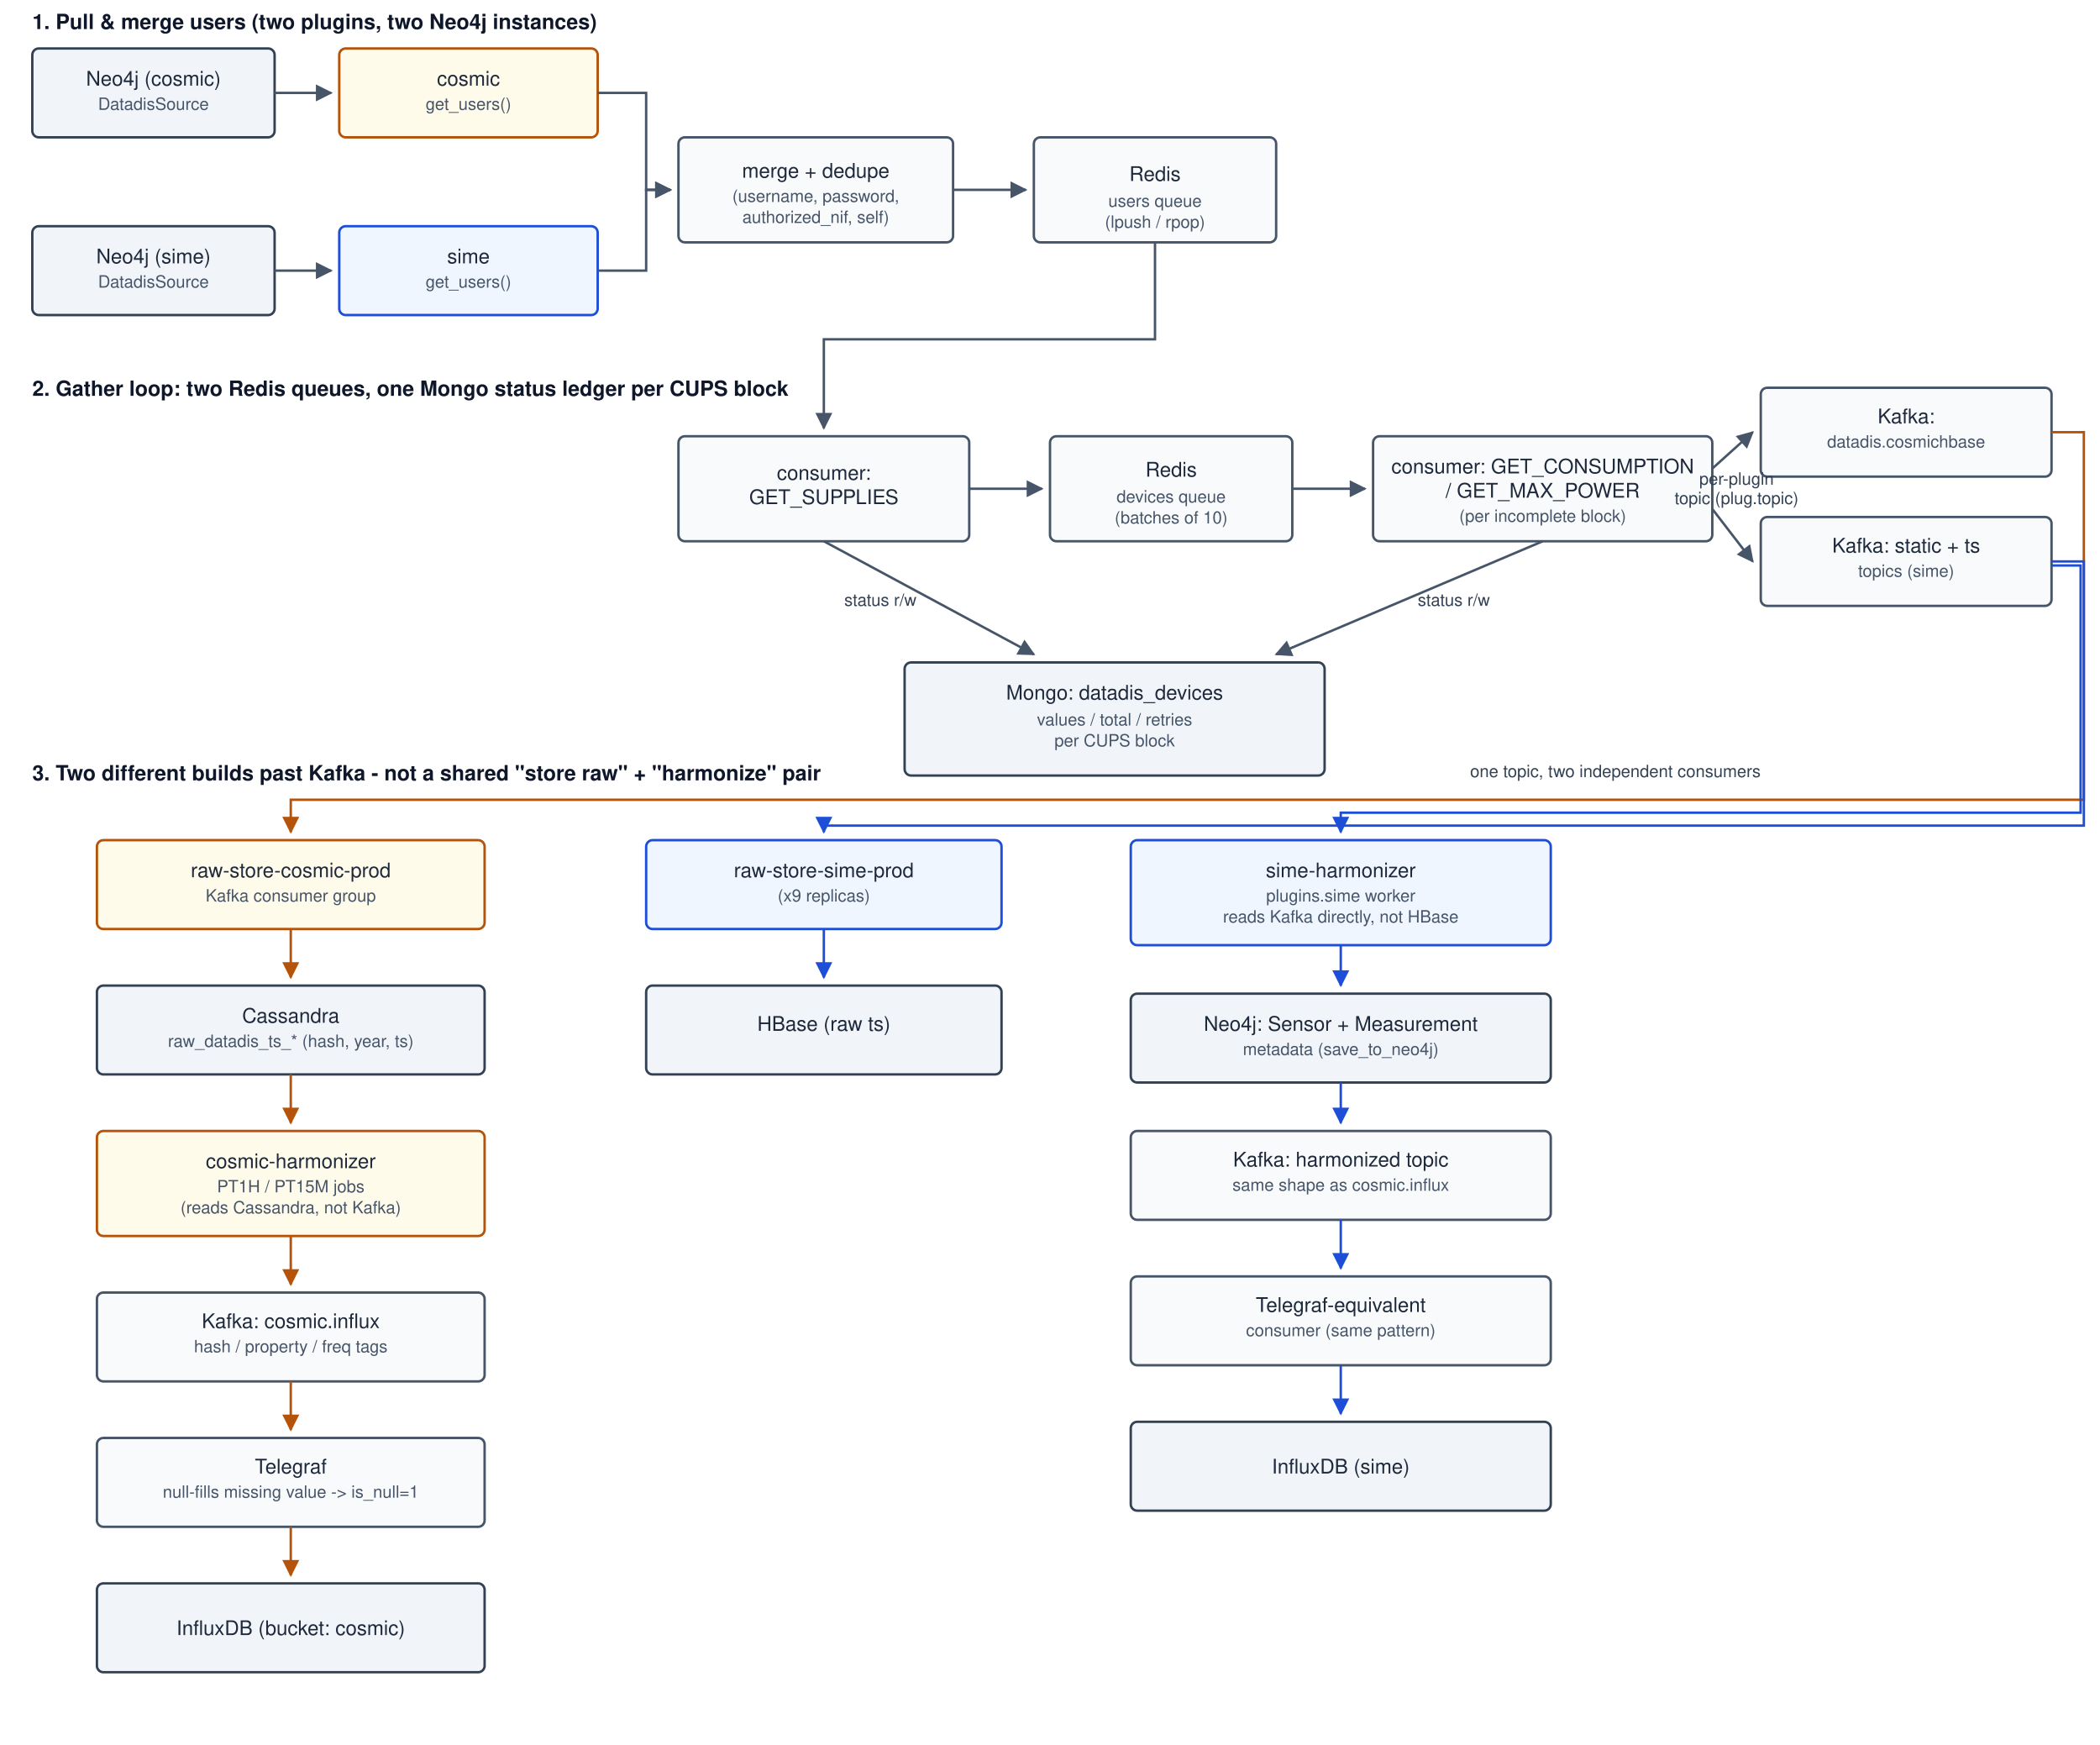
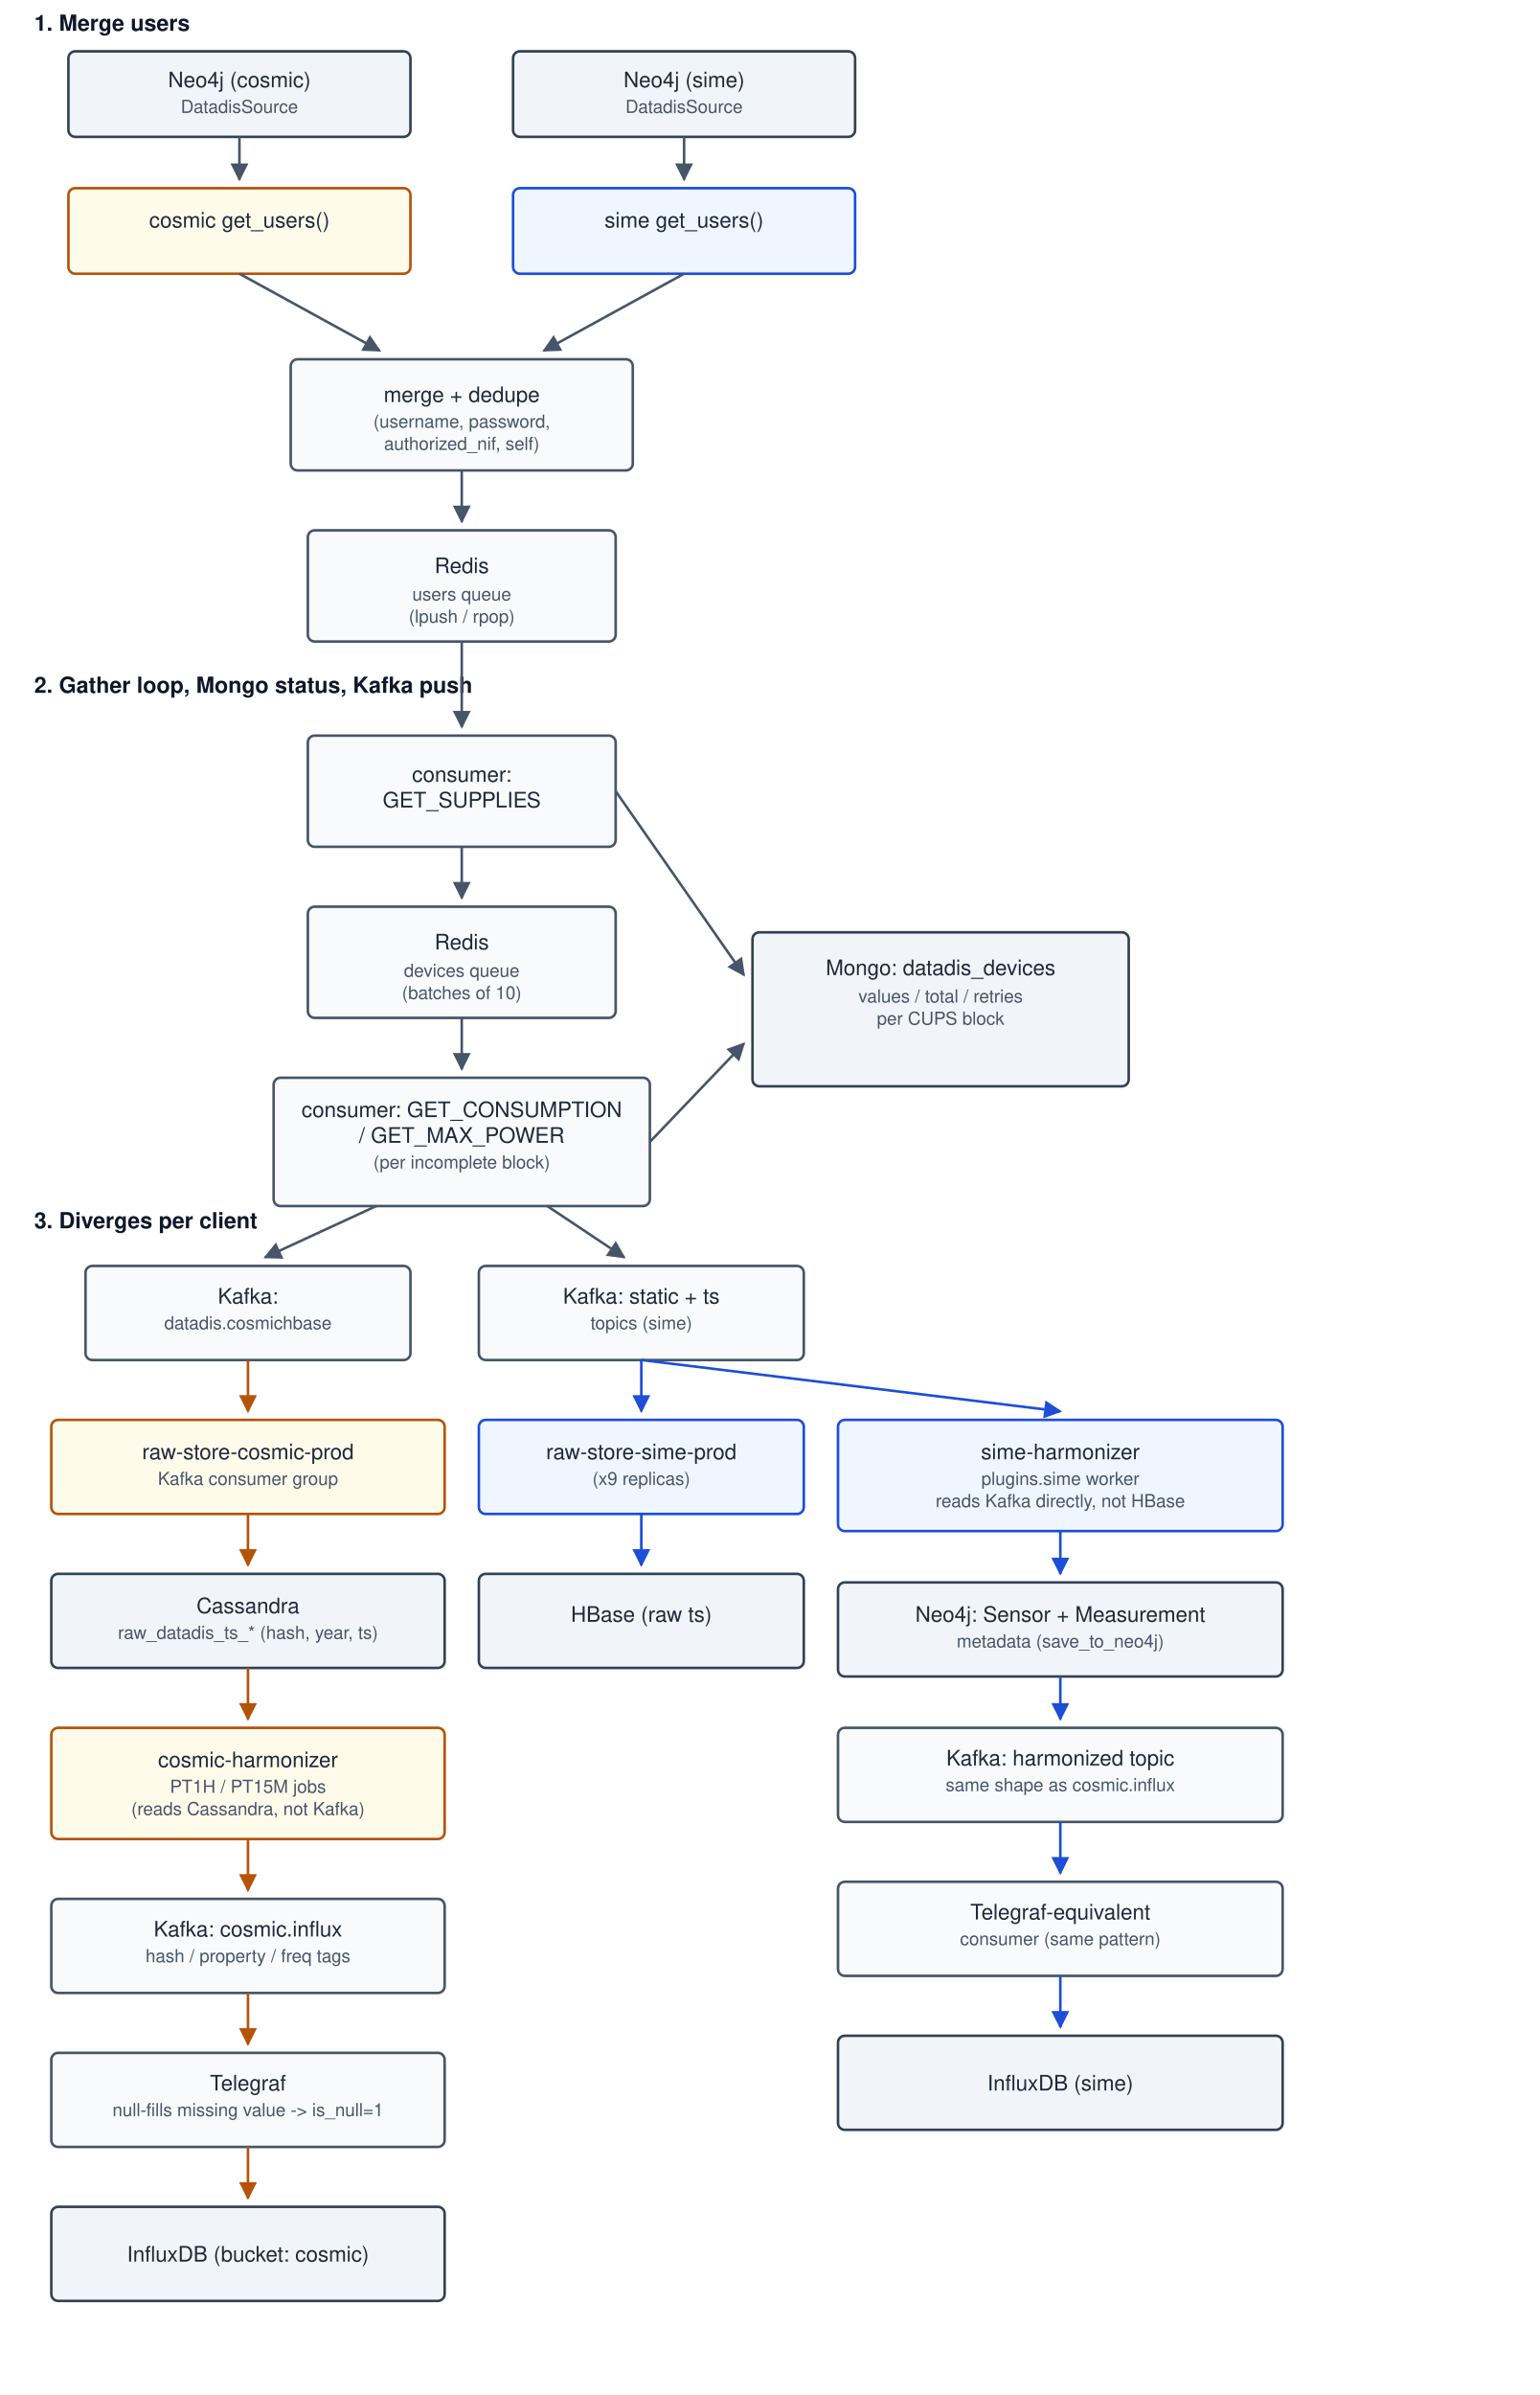
- <svg xmlns="http://www.w3.org/2000/svg" viewBox="0 0 1300 1080" role="img" aria-label="Datadis ingestor pipeline: two plugins merge into one Redis-queued gather loop backed by Mongo status tracking, then fork at Kafka into two independently-built per-client paths - cosmic's sequential Cassandra-then-harmonizer chain, and sime's parallel fan-out where the harmonizer reads Kafka directly instead of its own HBase raw store.">
+ <svg xmlns="http://www.w3.org/2000/svg" viewBox="0 0 900 1400" role="img" aria-label="Datadis ingestor pipeline, drawn top to bottom: two plugins converge into one Redis-queued gather loop with Mongo status tracking beside the trunk, then the Kafka push forks into two independently-built per-client paths - cosmic's sequential Cassandra-then-harmonizer chain, and sime's parallel fan-out where the harmonizer reads Kafka directly instead of its own HBase raw store.">
  <defs>
    <marker id="arrow" viewBox="0 0 10 10" refX="9" refY="5" markerWidth="7" markerHeight="7" orient="auto-start-reverse">
      <path d="M0,0 L10,5 L0,10 z" fill="#475569" />
    </marker>
    <marker id="arrowCosmic" viewBox="0 0 10 10" refX="9" refY="5" markerWidth="7" markerHeight="7" orient="auto-start-reverse">
      <path d="M0,0 L10,5 L0,10 z" fill="#b45309" />
    </marker>
    <marker id="arrowSime" viewBox="0 0 10 10" refX="9" refY="5" markerWidth="7" markerHeight="7" orient="auto-start-reverse">
      <path d="M0,0 L10,5 L0,10 z" fill="#1d4ed8" />
    </marker>
  </defs>
  <style>
    .box { fill: #f8fafc; stroke: #475569; stroke-width: 1.5; }
    .boxCosmic { fill: #fffbeb; stroke: #b45309; stroke-width: 1.5; }
    .boxSime { fill: #eff6ff; stroke: #1d4ed8; stroke-width: 1.5; }
    .boxDb { fill: #f1f5f9; stroke: #334155; stroke-width: 1.5; }
    .lbl { font-family: -apple-system, Helvetica, Arial, sans-serif; font-size: 12.5px; fill: #1e293b; text-anchor: middle; }
    .lblSmall { font-family: -apple-system, Helvetica, Arial, sans-serif; font-size: 10.5px; fill: #475569; text-anchor: middle; }
    .edge { fill: none; stroke: #475569; stroke-width: 1.5; marker-end: url(#arrow); }
    .edgeCosmic { fill: none; stroke: #b45309; stroke-width: 1.5; marker-end: url(#arrowCosmic); }
    .edgeSime { fill: none; stroke: #1d4ed8; stroke-width: 1.5; marker-end: url(#arrowSime); }
    .edgeLabel { font-family: -apple-system, Helvetica, Arial, sans-serif; font-size: 10.5px; fill: #334155; text-anchor: middle; }
    .section { font-family: -apple-system, Helvetica, Arial, sans-serif; font-size: 13px; font-weight: 600; fill: #0f172a; }
  </style>
-   <text x="20" y="18" class="section">1. Pull &amp; merge users (two plugins, two Neo4j instances)</text>
-   <rect class="boxDb" x="20" y="30" width="150" height="55" rx="4" />
-   <text class="lbl" x="95" y="53">Neo4j (cosmic)</text>
-   <text class="lblSmall" x="95" y="68">DatadisSource</text>
-   <rect class="boxCosmic" x="210" y="30" width="160" height="55" rx="4" />
-   <text class="lbl" x="290" y="53">cosmic</text>
-   <text class="lblSmall" x="290" y="68">get_users()</text>
-   <rect class="boxDb" x="20" y="140" width="150" height="55" rx="4" />
-   <text class="lbl" x="95" y="163">Neo4j (sime)</text>
-   <text class="lblSmall" x="95" y="178">DatadisSource</text>
-   <rect class="boxSime" x="210" y="140" width="160" height="55" rx="4" />
-   <text class="lbl" x="290" y="163">sime</text>
-   <text class="lblSmall" x="290" y="178">get_users()</text>
-   <line class="edge" x1="170" y1="57.5" x2="205" y2="57.5" />
-   <line class="edge" x1="170" y1="167.5" x2="205" y2="167.5" />
-   <rect class="box" x="420" y="85" width="170" height="65" rx="4" />
-   <text class="lbl" x="505" y="110">merge + dedupe</text>
-   <text class="lblSmall" x="505" y="125">(username, password,</text>
-   <text class="lblSmall" x="505" y="138">authorized_nif, self)</text>
-   <polyline class="edge" points="370,57.5 400,57.5 400,117.5 415,117.5" />
-   <polyline class="edge" points="370,167.5 400,167.5 400,117.5 415,117.5" />
-   <rect class="box" x="640" y="85" width="150" height="65" rx="4" />
-   <text class="lbl" x="715" y="112">Redis</text>
-   <text class="lblSmall" x="715" y="128">users queue</text>
-   <text class="lblSmall" x="715" y="141">(lpush / rpop)</text>
-   <line class="edge" x1="590" y1="117.5" x2="635" y2="117.5" />
-   <text x="20" y="245" class="section">2. Gather loop: two Redis queues, one Mongo status ledger per CUPS block</text>
-   <rect class="box" x="420" y="270" width="180" height="65" rx="4" />
-   <text class="lbl" x="510" y="297">consumer:</text>
-   <text class="lbl" x="510" y="312">GET_SUPPLIES</text>
-   <polyline class="edge" points="715,150 715,210 510,210 510,265" />
-   <rect class="box" x="650" y="270" width="150" height="65" rx="4" />
-   <text class="lbl" x="725" y="295">Redis</text>
-   <text class="lblSmall" x="725" y="311">devices queue</text>
-   <text class="lblSmall" x="725" y="324">(batches of 10)</text>
-   <line class="edge" x1="600" y1="302.5" x2="645" y2="302.5" />
-   <rect class="box" x="850" y="270" width="210" height="65" rx="4" />
-   <text class="lbl" x="955" y="293">consumer: GET_CONSUMPTION</text>
-   <text class="lbl" x="955" y="308">/ GET_MAX_POWER</text>
-   <text class="lblSmall" x="955" y="323">(per incomplete block)</text>
-   <line class="edge" x1="800" y1="302.5" x2="845" y2="302.5" />
-   <rect class="boxDb" x="560" y="410" width="260" height="70" rx="4" />
-   <text class="lbl" x="690" y="433">Mongo: datadis_devices</text>
-   <text class="lblSmall" x="690" y="449">values / total / retries</text>
-   <text class="lblSmall" x="690" y="462">per CUPS block</text>
-   <line class="edge" x1="510" y1="335" x2="640" y2="405" />
-   <line class="edge" x1="955" y1="335" x2="790" y2="405" />
-   <text class="edgeLabel" x="545" y="375">status r/w</text>
-   <text class="edgeLabel" x="900" y="375">status r/w</text>
-   <rect class="box" x="1090" y="240" width="180" height="55" rx="4" />
-   <text class="lbl" x="1180" y="262">Kafka:</text>
-   <text class="lblSmall" x="1180" y="277">datadis.cosmichbase</text>
-   <rect class="box" x="1090" y="320" width="180" height="55" rx="4" />
-   <text class="lbl" x="1180" y="342">Kafka: static + ts</text>
-   <text class="lblSmall" x="1180" y="357">topics (sime)</text>
-   <line class="edge" x1="1060" y1="290" x2="1085" y2="267.5" />
-   <line class="edge" x1="1060" y1="315" x2="1085" y2="347.5" />
-   <text class="edgeLabel" x="1075" y="300">per-plugin</text>
-   <text class="edgeLabel" x="1075" y="312">topic (plug.topic)</text>
-   <text x="20" y="483" class="section">3. Two different builds past Kafka - not a shared "store raw" + "harmonize" pair</text>
-   <rect class="boxCosmic" x="60" y="520" width="240" height="55" rx="4" />
-   <text class="lbl" x="180" y="543">raw-store-cosmic-prod</text>
-   <text class="lblSmall" x="180" y="558">Kafka consumer group</text>
-   <rect class="boxDb" x="60" y="610" width="240" height="55" rx="4" />
-   <text class="lbl" x="180" y="633">Cassandra</text>
-   <text class="lblSmall" x="180" y="648">raw_datadis_ts_* (hash, year, ts)</text>
-   <rect class="boxCosmic" x="60" y="700" width="240" height="65" rx="4" />
-   <text class="lbl" x="180" y="723">cosmic-harmonizer</text>
-   <text class="lblSmall" x="180" y="738">PT1H / PT15M jobs</text>
-   <text class="lblSmall" x="180" y="751">(reads Cassandra, not Kafka)</text>
-   <rect class="box" x="60" y="800" width="240" height="55" rx="4" />
-   <text class="lbl" x="180" y="822">Kafka: cosmic.influx</text>
-   <text class="lblSmall" x="180" y="837">hash / property / freq tags</text>
-   <rect class="box" x="60" y="890" width="240" height="55" rx="4" />
-   <text class="lbl" x="180" y="912">Telegraf</text>
-   <text class="lblSmall" x="180" y="927">null-fills missing value -&gt; is_null=1</text>
-   <rect class="boxDb" x="60" y="980" width="240" height="55" rx="4" />
-   <text class="lbl" x="180" y="1012">InfluxDB (bucket: cosmic)</text>
-   <line class="edgeCosmic" x1="180" y1="575" x2="180" y2="605" />
-   <line class="edgeCosmic" x1="180" y1="665" x2="180" y2="695" />
-   <line class="edgeCosmic" x1="180" y1="765" x2="180" y2="795" />
-   <line class="edgeCosmic" x1="180" y1="855" x2="180" y2="885" />
-   <line class="edgeCosmic" x1="180" y1="945" x2="180" y2="975" />
-   <polyline class="edgeCosmic" points="1270,267.5 1290,267.5 1290,495 180,495 180,515" />
-   <rect class="boxSime" x="400" y="520" width="220" height="55" rx="4" />
-   <text class="lbl" x="510" y="543">raw-store-sime-prod</text>
-   <text class="lblSmall" x="510" y="558">(x9 replicas)</text>
-   <rect class="boxDb" x="400" y="610" width="220" height="55" rx="4" />
-   <text class="lbl" x="510" y="638">HBase (raw ts)</text>
-   <rect class="boxSime" x="700" y="520" width="260" height="65" rx="4" />
-   <text class="lbl" x="830" y="543">sime-harmonizer</text>
-   <text class="lblSmall" x="830" y="558">plugins.sime worker</text>
-   <text class="lblSmall" x="830" y="571">reads Kafka directly, not HBase</text>
-   <rect class="boxDb" x="700" y="615" width="260" height="55" rx="4" />
-   <text class="lbl" x="830" y="638">Neo4j: Sensor + Measurement</text>
-   <text class="lblSmall" x="830" y="653">metadata (save_to_neo4j)</text>
-   <rect class="box" x="700" y="700" width="260" height="55" rx="4" />
-   <text class="lbl" x="830" y="722">Kafka: harmonized topic</text>
-   <text class="lblSmall" x="830" y="737">same shape as cosmic.influx</text>
-   <rect class="box" x="700" y="790" width="260" height="55" rx="4" />
-   <text class="lbl" x="830" y="812">Telegraf-equivalent</text>
-   <text class="lblSmall" x="830" y="827">consumer (same pattern)</text>
-   <rect class="boxDb" x="700" y="880" width="260" height="55" rx="4" />
-   <text class="lbl" x="830" y="912">InfluxDB (sime)</text>
-   <line class="edgeSime" x1="510" y1="575" x2="510" y2="605" />
-   <line class="edgeSime" x1="830" y1="585" x2="830" y2="610" />
-   <line class="edgeSime" x1="830" y1="670" x2="830" y2="695" />
-   <line class="edgeSime" x1="830" y1="755" x2="830" y2="785" />
-   <line class="edgeSime" x1="830" y1="845" x2="830" y2="875" />
-   <polyline class="edgeSime" points="1270,350 1288,350 1288,503 830,503 830,515" />
-   <polyline class="edgeSime" points="1270,347.5 1290,347.5 1290,511 510,511 510,515" />
-   <text class="edgeLabel" x="1000" y="481" fill="#1d4ed8">one topic, two independent consumers</text>
+   <text x="20" y="18" class="section">1. Merge users</text>
+   <rect class="boxDb" x="40" y="30" width="200" height="50" rx="4" />
+   <text class="lbl" x="140" y="51">Neo4j (cosmic)</text>
+   <text class="lblSmall" x="140" y="66">DatadisSource</text>
+   <rect class="boxCosmic" x="40" y="110" width="200" height="50" rx="4" />
+   <text class="lbl" x="140" y="133">cosmic get_users()</text>
+   <rect class="boxDb" x="300" y="30" width="200" height="50" rx="4" />
+   <text class="lbl" x="400" y="51">Neo4j (sime)</text>
+   <text class="lblSmall" x="400" y="66">DatadisSource</text>
+   <rect class="boxSime" x="300" y="110" width="200" height="50" rx="4" />
+   <text class="lbl" x="400" y="133">sime get_users()</text>
+   <line class="edge" x1="140" y1="80" x2="140" y2="105" />
+   <line class="edge" x1="400" y1="80" x2="400" y2="105" />
+   <rect class="box" x="170" y="210" width="200" height="65" rx="4" />
+   <text class="lbl" x="270" y="235">merge + dedupe</text>
+   <text class="lblSmall" x="270" y="250">(username, password,</text>
+   <text class="lblSmall" x="270" y="263">authorized_nif, self)</text>
+   <line class="edge" x1="140" y1="160" x2="222" y2="205" />
+   <line class="edge" x1="400" y1="160" x2="318" y2="205" />
+   <rect class="box" x="180" y="310" width="180" height="65" rx="4" />
+   <text class="lbl" x="270" y="335">Redis</text>
+   <text class="lblSmall" x="270" y="351">users queue</text>
+   <text class="lblSmall" x="270" y="364">(lpush / rpop)</text>
+   <line class="edge" x1="270" y1="275" x2="270" y2="305" />
+   <text x="20" y="405" class="section">2. Gather loop, Mongo status, Kafka push</text>
+   <rect class="box" x="180" y="430" width="180" height="65" rx="4" />
+   <text class="lbl" x="270" y="457">consumer:</text>
+   <text class="lbl" x="270" y="472">GET_SUPPLIES</text>
+   <line class="edge" x1="270" y1="375" x2="270" y2="425" />
+   <rect class="box" x="180" y="530" width="180" height="65" rx="4" />
+   <text class="lbl" x="270" y="555">Redis</text>
+   <text class="lblSmall" x="270" y="571">devices queue</text>
+   <text class="lblSmall" x="270" y="584">(batches of 10)</text>
+   <line class="edge" x1="270" y1="495" x2="270" y2="525" />
+   <rect class="box" x="160" y="630" width="220" height="75" rx="4" />
+   <text class="lbl" x="270" y="653">consumer: GET_CONSUMPTION</text>
+   <text class="lbl" x="270" y="668">/ GET_MAX_POWER</text>
+   <text class="lblSmall" x="270" y="683">(per incomplete block)</text>
+   <line class="edge" x1="270" y1="595" x2="270" y2="625" />
+   <rect class="boxDb" x="440" y="545" width="220" height="90" rx="4" />
+   <text class="lbl" x="550" y="570">Mongo: datadis_devices</text>
+   <text class="lblSmall" x="550" y="586">values / total / retries</text>
+   <text class="lblSmall" x="550" y="599">per CUPS block</text>
+   <line class="edge" x1="360" y1="462.5" x2="435" y2="570" />
+   <line class="edge" x1="380" y1="667.5" x2="435" y2="610" />
+   <rect class="box" x="50" y="740" width="190" height="55" rx="4" />
+   <text class="lbl" x="145" y="762">Kafka:</text>
+   <text class="lblSmall" x="145" y="777">datadis.cosmichbase</text>
+   <rect class="box" x="280" y="740" width="190" height="55" rx="4" />
+   <text class="lbl" x="375" y="762">Kafka: static + ts</text>
+   <text class="lblSmall" x="375" y="777">topics (sime)</text>
+   <line class="edge" x1="220" y1="705" x2="155" y2="735" />
+   <line class="edge" x1="320" y1="705" x2="365" y2="735" />
+   <text x="20" y="718" class="section">3. Diverges per client</text>
+   <line class="edgeCosmic" x1="145" y1="795" x2="145" y2="825" />
+   <line class="edgeSime" x1="375" y1="795" x2="375" y2="825" />
+   <line class="edgeSime" x1="375" y1="795" x2="620" y2="825" />
+   <rect class="boxCosmic" x="30" y="830" width="230" height="55" rx="4" />
+   <text class="lbl" x="145" y="853">raw-store-cosmic-prod</text>
+   <text class="lblSmall" x="145" y="868">Kafka consumer group</text>
+   <rect class="boxDb" x="30" y="920" width="230" height="55" rx="4" />
+   <text class="lbl" x="145" y="943">Cassandra</text>
+   <text class="lblSmall" x="145" y="958">raw_datadis_ts_* (hash, year, ts)</text>
+   <rect class="boxCosmic" x="30" y="1010" width="230" height="65" rx="4" />
+   <text class="lbl" x="145" y="1033">cosmic-harmonizer</text>
+   <text class="lblSmall" x="145" y="1048">PT1H / PT15M jobs</text>
+   <text class="lblSmall" x="145" y="1061">(reads Cassandra, not Kafka)</text>
+   <rect class="box" x="30" y="1110" width="230" height="55" rx="4" />
+   <text class="lbl" x="145" y="1132">Kafka: cosmic.influx</text>
+   <text class="lblSmall" x="145" y="1147">hash / property / freq tags</text>
+   <rect class="box" x="30" y="1200" width="230" height="55" rx="4" />
+   <text class="lbl" x="145" y="1222">Telegraf</text>
+   <text class="lblSmall" x="145" y="1237">null-fills missing value -&gt; is_null=1</text>
+   <rect class="boxDb" x="30" y="1290" width="230" height="55" rx="4" />
+   <text class="lbl" x="145" y="1322">InfluxDB (bucket: cosmic)</text>
+   <line class="edgeCosmic" x1="145" y1="885" x2="145" y2="915" />
+   <line class="edgeCosmic" x1="145" y1="975" x2="145" y2="1005" />
+   <line class="edgeCosmic" x1="145" y1="1075" x2="145" y2="1105" />
+   <line class="edgeCosmic" x1="145" y1="1165" x2="145" y2="1195" />
+   <line class="edgeCosmic" x1="145" y1="1255" x2="145" y2="1285" />
+   <rect class="boxSime" x="280" y="830" width="190" height="55" rx="4" />
+   <text class="lbl" x="375" y="853">raw-store-sime-prod</text>
+   <text class="lblSmall" x="375" y="868">(x9 replicas)</text>
+   <rect class="boxDb" x="280" y="920" width="190" height="55" rx="4" />
+   <text class="lbl" x="375" y="948">HBase (raw ts)</text>
+   <rect class="boxSime" x="490" y="830" width="260" height="65" rx="4" />
+   <text class="lbl" x="620" y="853">sime-harmonizer</text>
+   <text class="lblSmall" x="620" y="868">plugins.sime worker</text>
+   <text class="lblSmall" x="620" y="881">reads Kafka directly, not HBase</text>
+   <rect class="boxDb" x="490" y="925" width="260" height="55" rx="4" />
+   <text class="lbl" x="620" y="948">Neo4j: Sensor + Measurement</text>
+   <text class="lblSmall" x="620" y="963">metadata (save_to_neo4j)</text>
+   <rect class="box" x="490" y="1010" width="260" height="55" rx="4" />
+   <text class="lbl" x="620" y="1032">Kafka: harmonized topic</text>
+   <text class="lblSmall" x="620" y="1047">same shape as cosmic.influx</text>
+   <rect class="box" x="490" y="1100" width="260" height="55" rx="4" />
+   <text class="lbl" x="620" y="1122">Telegraf-equivalent</text>
+   <text class="lblSmall" x="620" y="1137">consumer (same pattern)</text>
+   <rect class="boxDb" x="490" y="1190" width="260" height="55" rx="4" />
+   <text class="lbl" x="620" y="1222">InfluxDB (sime)</text>
+   <line class="edgeSime" x1="375" y1="885" x2="375" y2="915" />
+   <line class="edgeSime" x1="620" y1="895" x2="620" y2="920" />
+   <line class="edgeSime" x1="620" y1="980" x2="620" y2="1005" />
+   <line class="edgeSime" x1="620" y1="1065" x2="620" y2="1095" />
+   <line class="edgeSime" x1="620" y1="1155" x2="620" y2="1185" />
</svg>
